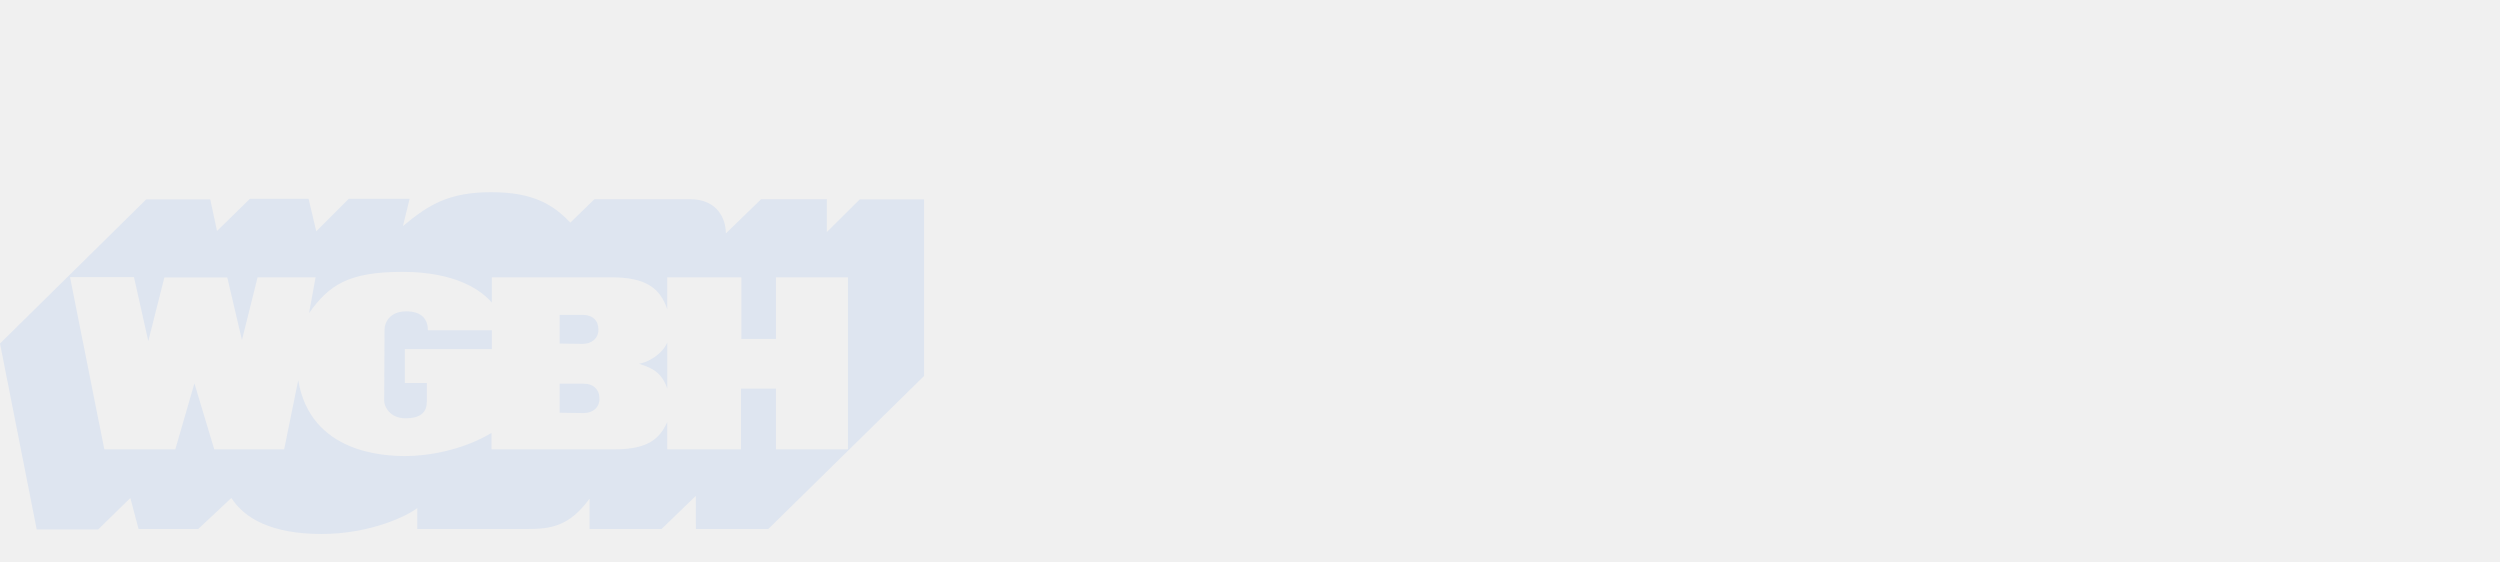
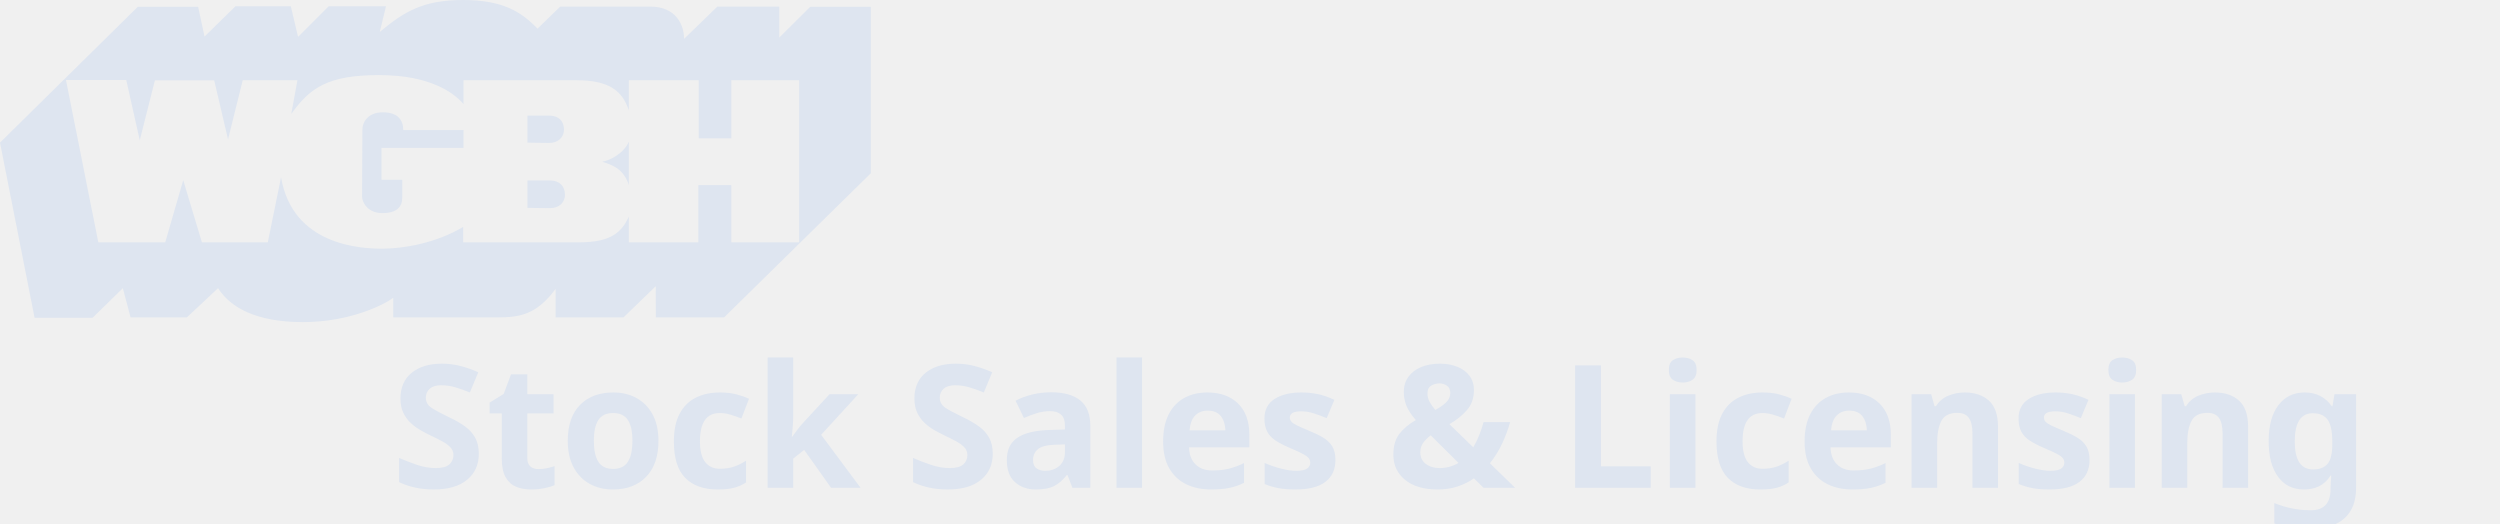
- <svg xmlns="http://www.w3.org/2000/svg" height="70" viewbox="0 0 1050 220">
+ <svg xmlns="http://www.w3.org/2000/svg" height="70" viewBox="0 0 1050 220">
  <style>
      path { fill-opacity: 1; fill-rule: nonzero; stroke: none; }
      text { font-family: "Whitney SSm A", "Whitney SSm B", sans-serif; font-weight: bold; text-transform: none; }
      path,text { fill: #DEE5F0; }
      g:hover * { fill: #FFF; }
  </style>
  <g transform="translate(-125.6962,-415.1331)">
    <text transform="translate(290,620)" font-size="72">
      Stock Sales &amp; Licensing
    </text>
    <g transform="matrix(4.209543,0,0,-4.209543,-398.1389,2229.831)">
      <g transform="translate(131.0229,423.1064)">
        <path d="m 0,0 3.226,-16.196 6.675,0 1.797,6.206 1.865,-6.206 6.573,0 1.323,6.502 c 1.15,-6.868 8.083,-7.132 10.088,-7.132 2.005,0 5.258,0.494 8.084,2.17 l 0,-1.54 11.534,0 c 3.286,0 4.272,1.046 4.994,2.558 l 0,-2.558 6.934,0 0,5.713 3.287,0 0,-5.713 6.77,0 0,16.176 -6.77,0 0,-5.796 -3.253,0 0,5.796 -6.968,0 0,-3.004 c -0.656,1.939 -1.938,3.004 -5.257,3.004 l -11.239,0 0,-2.379 c -0.952,1.117 -3.318,2.892 -8.412,2.892 -5.094,0 -6.901,-1.249 -8.774,-3.878 l 0.615,3.365 -5.455,0 -1.469,-5.895 -1.38,5.882 -5.915,0 L 7.361,-6.014 6.014,0 0,0 z m 7.162,7.305 6.025,0 0.637,-2.967 3.088,3.023 5.521,0 0.723,-3.056 3.056,3.056 5.718,0 -0.624,-2.564 c 2.399,2.005 4.305,3.188 8.314,3.188 4.008,0 5.849,-1.216 7.427,-2.859 l 2.267,2.202 8.971,0 c 2.597,0 3.384,-1.841 3.384,-3.22 l 3.32,3.22 6.177,0 0,-3.089 3.089,3.066 6.048,0 0,-16.604 -14.641,-14.386 -6.812,0 -0.006,3.114 -3.221,-3.114 -6.77,0 0,2.852 c -1.905,-2.597 -3.614,-2.852 -5.849,-2.852 l -10.351,0 0,1.964 c -0.887,-0.691 -4.338,-2.432 -9.003,-2.432 -4.667,0 -7.231,1.445 -8.479,3.385 l -3.114,-2.917 -5.613,0 -0.77,2.917 -3.024,-2.958 -5.782,0 -3.451,17.482 13.745,13.549 z" />
      </g>
      <g transform="translate(164.6726,418.1113)">
        <path d="m 0,0 6.014,0 0,-1.775 -8.183,0 0,-3.187 2.071,0 0,-1.774 c 0,-0.92 -0.526,-1.545 -2.005,-1.545 -1.478,0 -2.005,1.117 -2.005,1.643 0,0.526 0.034,6.047 0.034,6.704 0,0.657 0.493,1.709 2.037,1.709 C -0.493,1.775 0,0.953 0,0" />
      </g>
      <g transform="translate(177.0616,419.5572)">
        <path d="m 0,0 0,-2.694 c 0,0 1.348,-0.034 2.169,-0.034 0.821,0 1.479,0.494 1.479,1.348 C 3.648,-0.525 3.089,0 2.169,0 L 0,0 z" />
      </g>
      <g transform="translate(177.0616,413.0843)">
        <path d="m 0,0 0,-2.728 c 0,0 1.445,-0.033 2.268,-0.033 0.821,0 1.478,0.493 1.478,1.348 C 3.746,-0.56 3.188,0 2.268,0 L 0,0 z" />
      </g>
      <g transform="translate(187.1823,416.9614)">
        <path d="m 0,0 0,-4.338 c -0.559,1.742 -1.807,2.037 -2.661,2.334 C -1.84,-1.873 -0.492,-1.151 0,0" />
      </g>
    </g>
  </g>
</svg>
